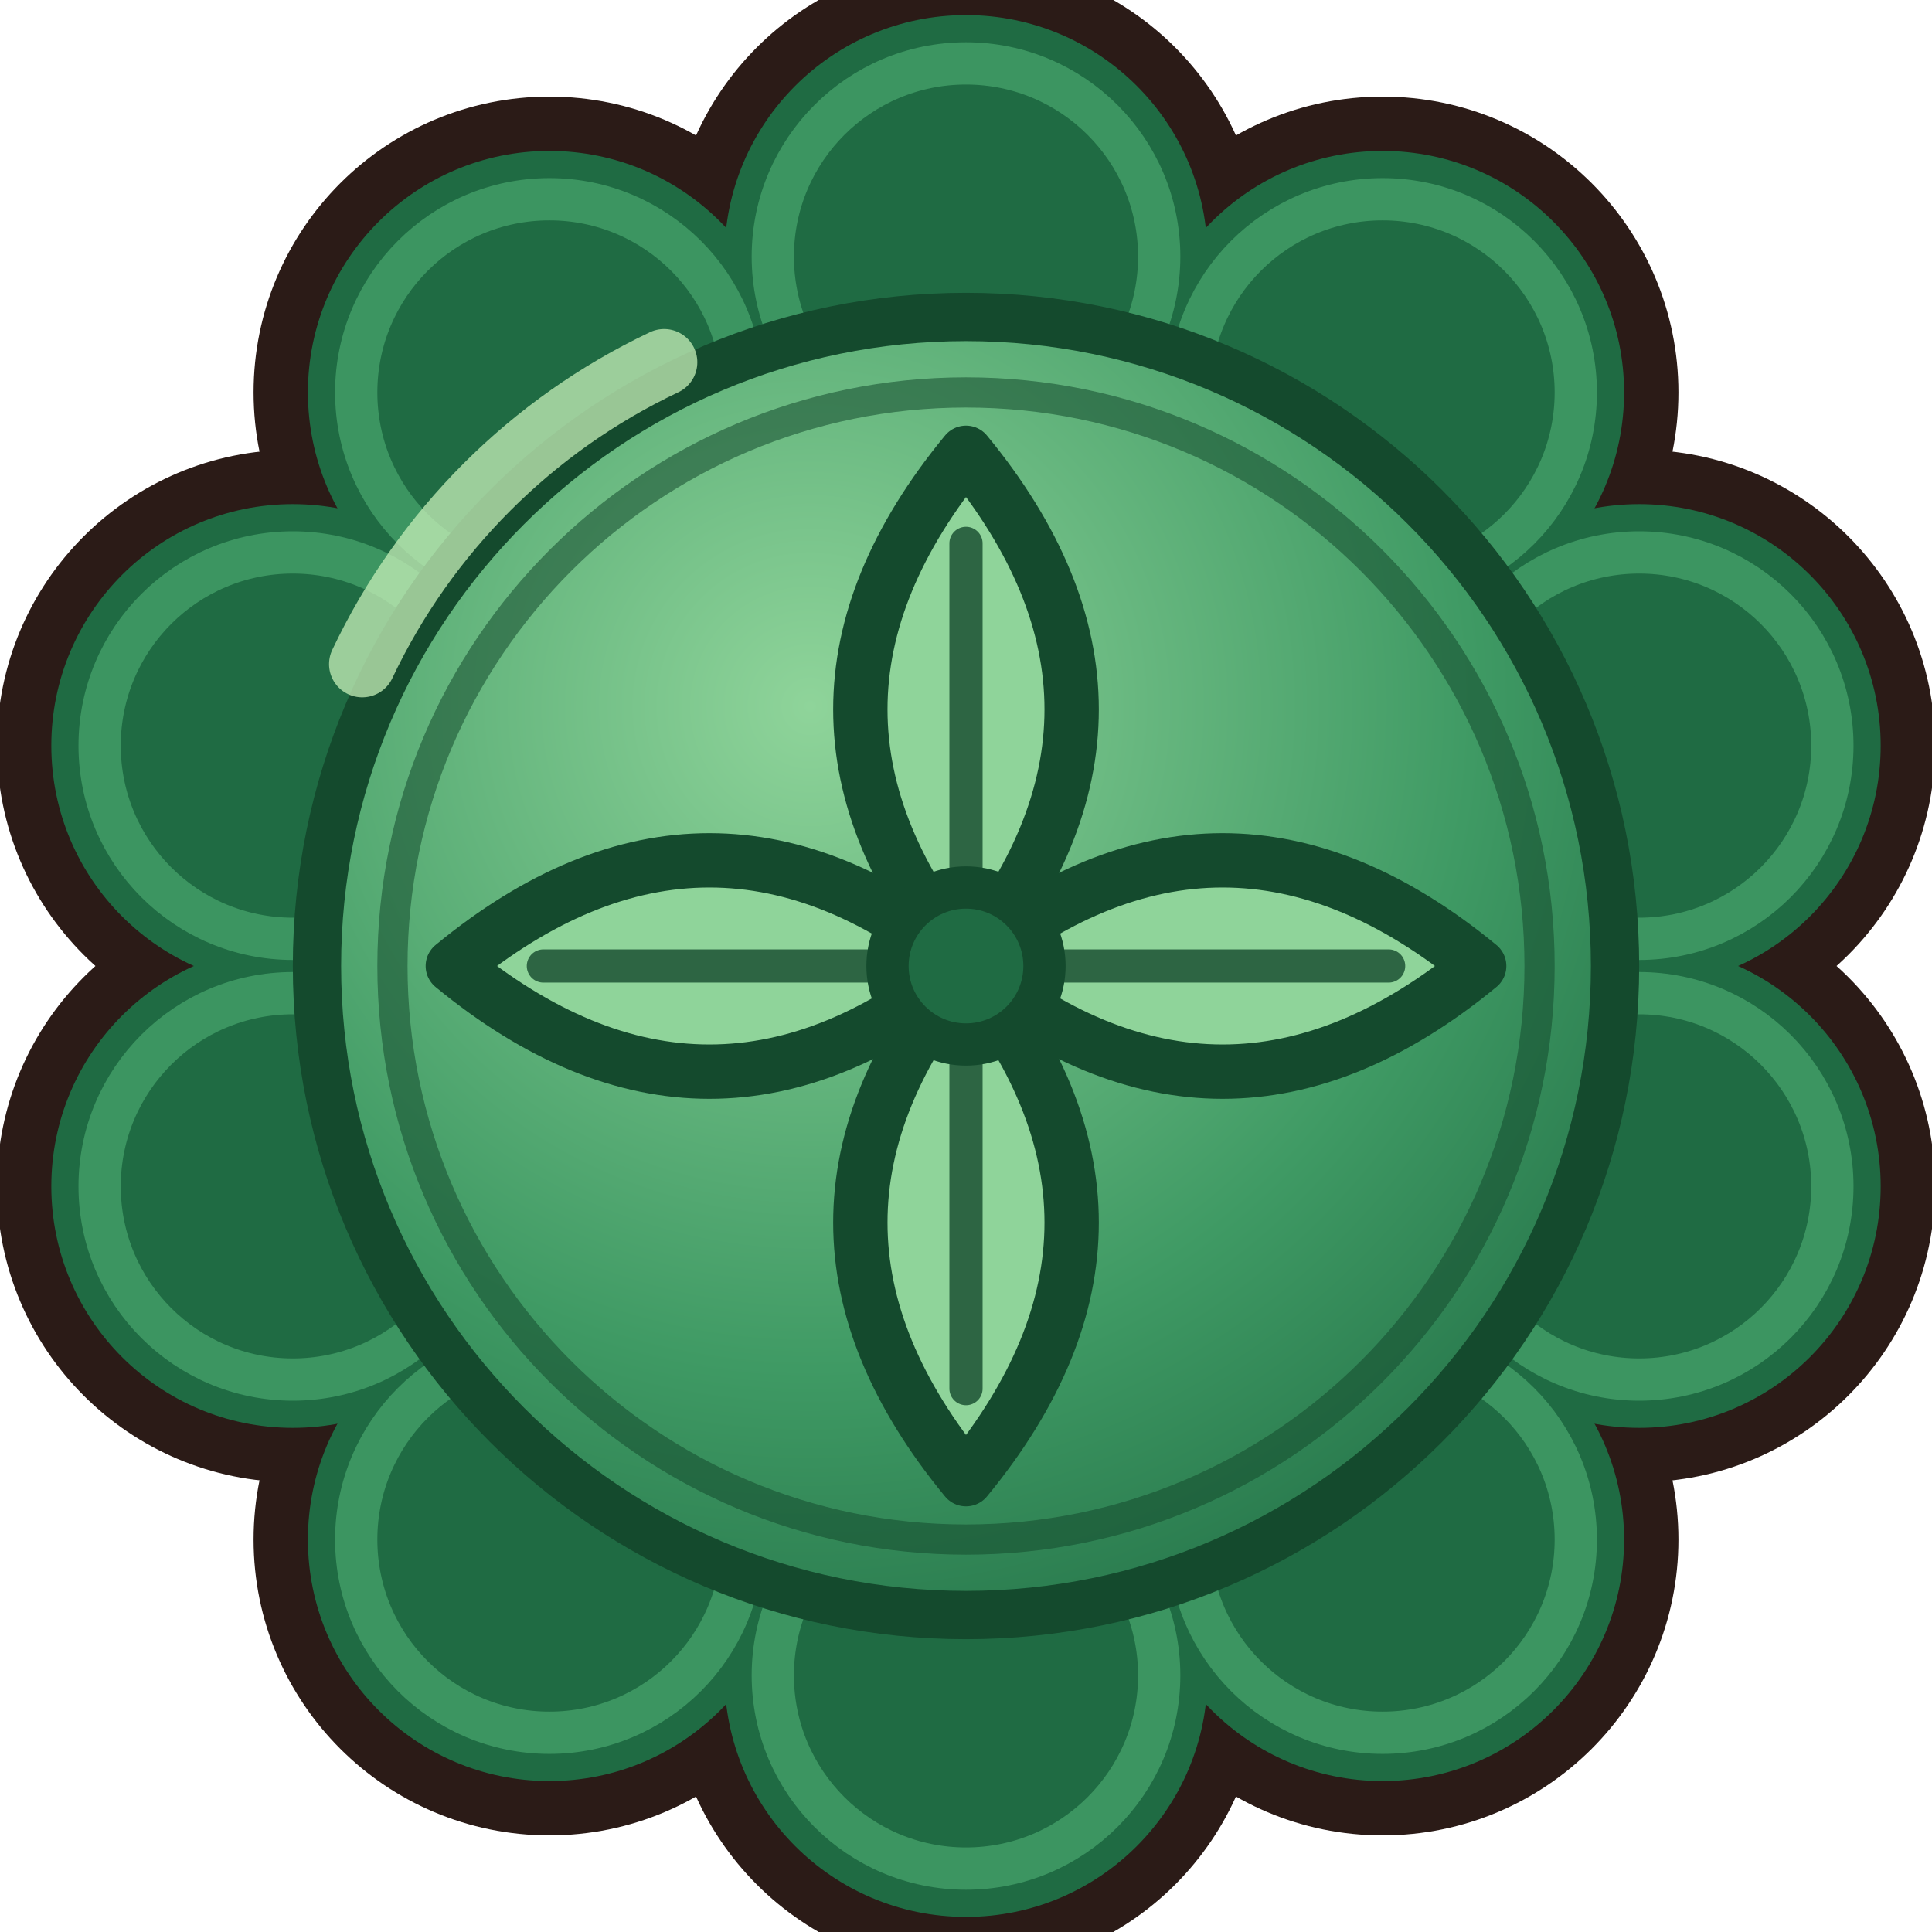
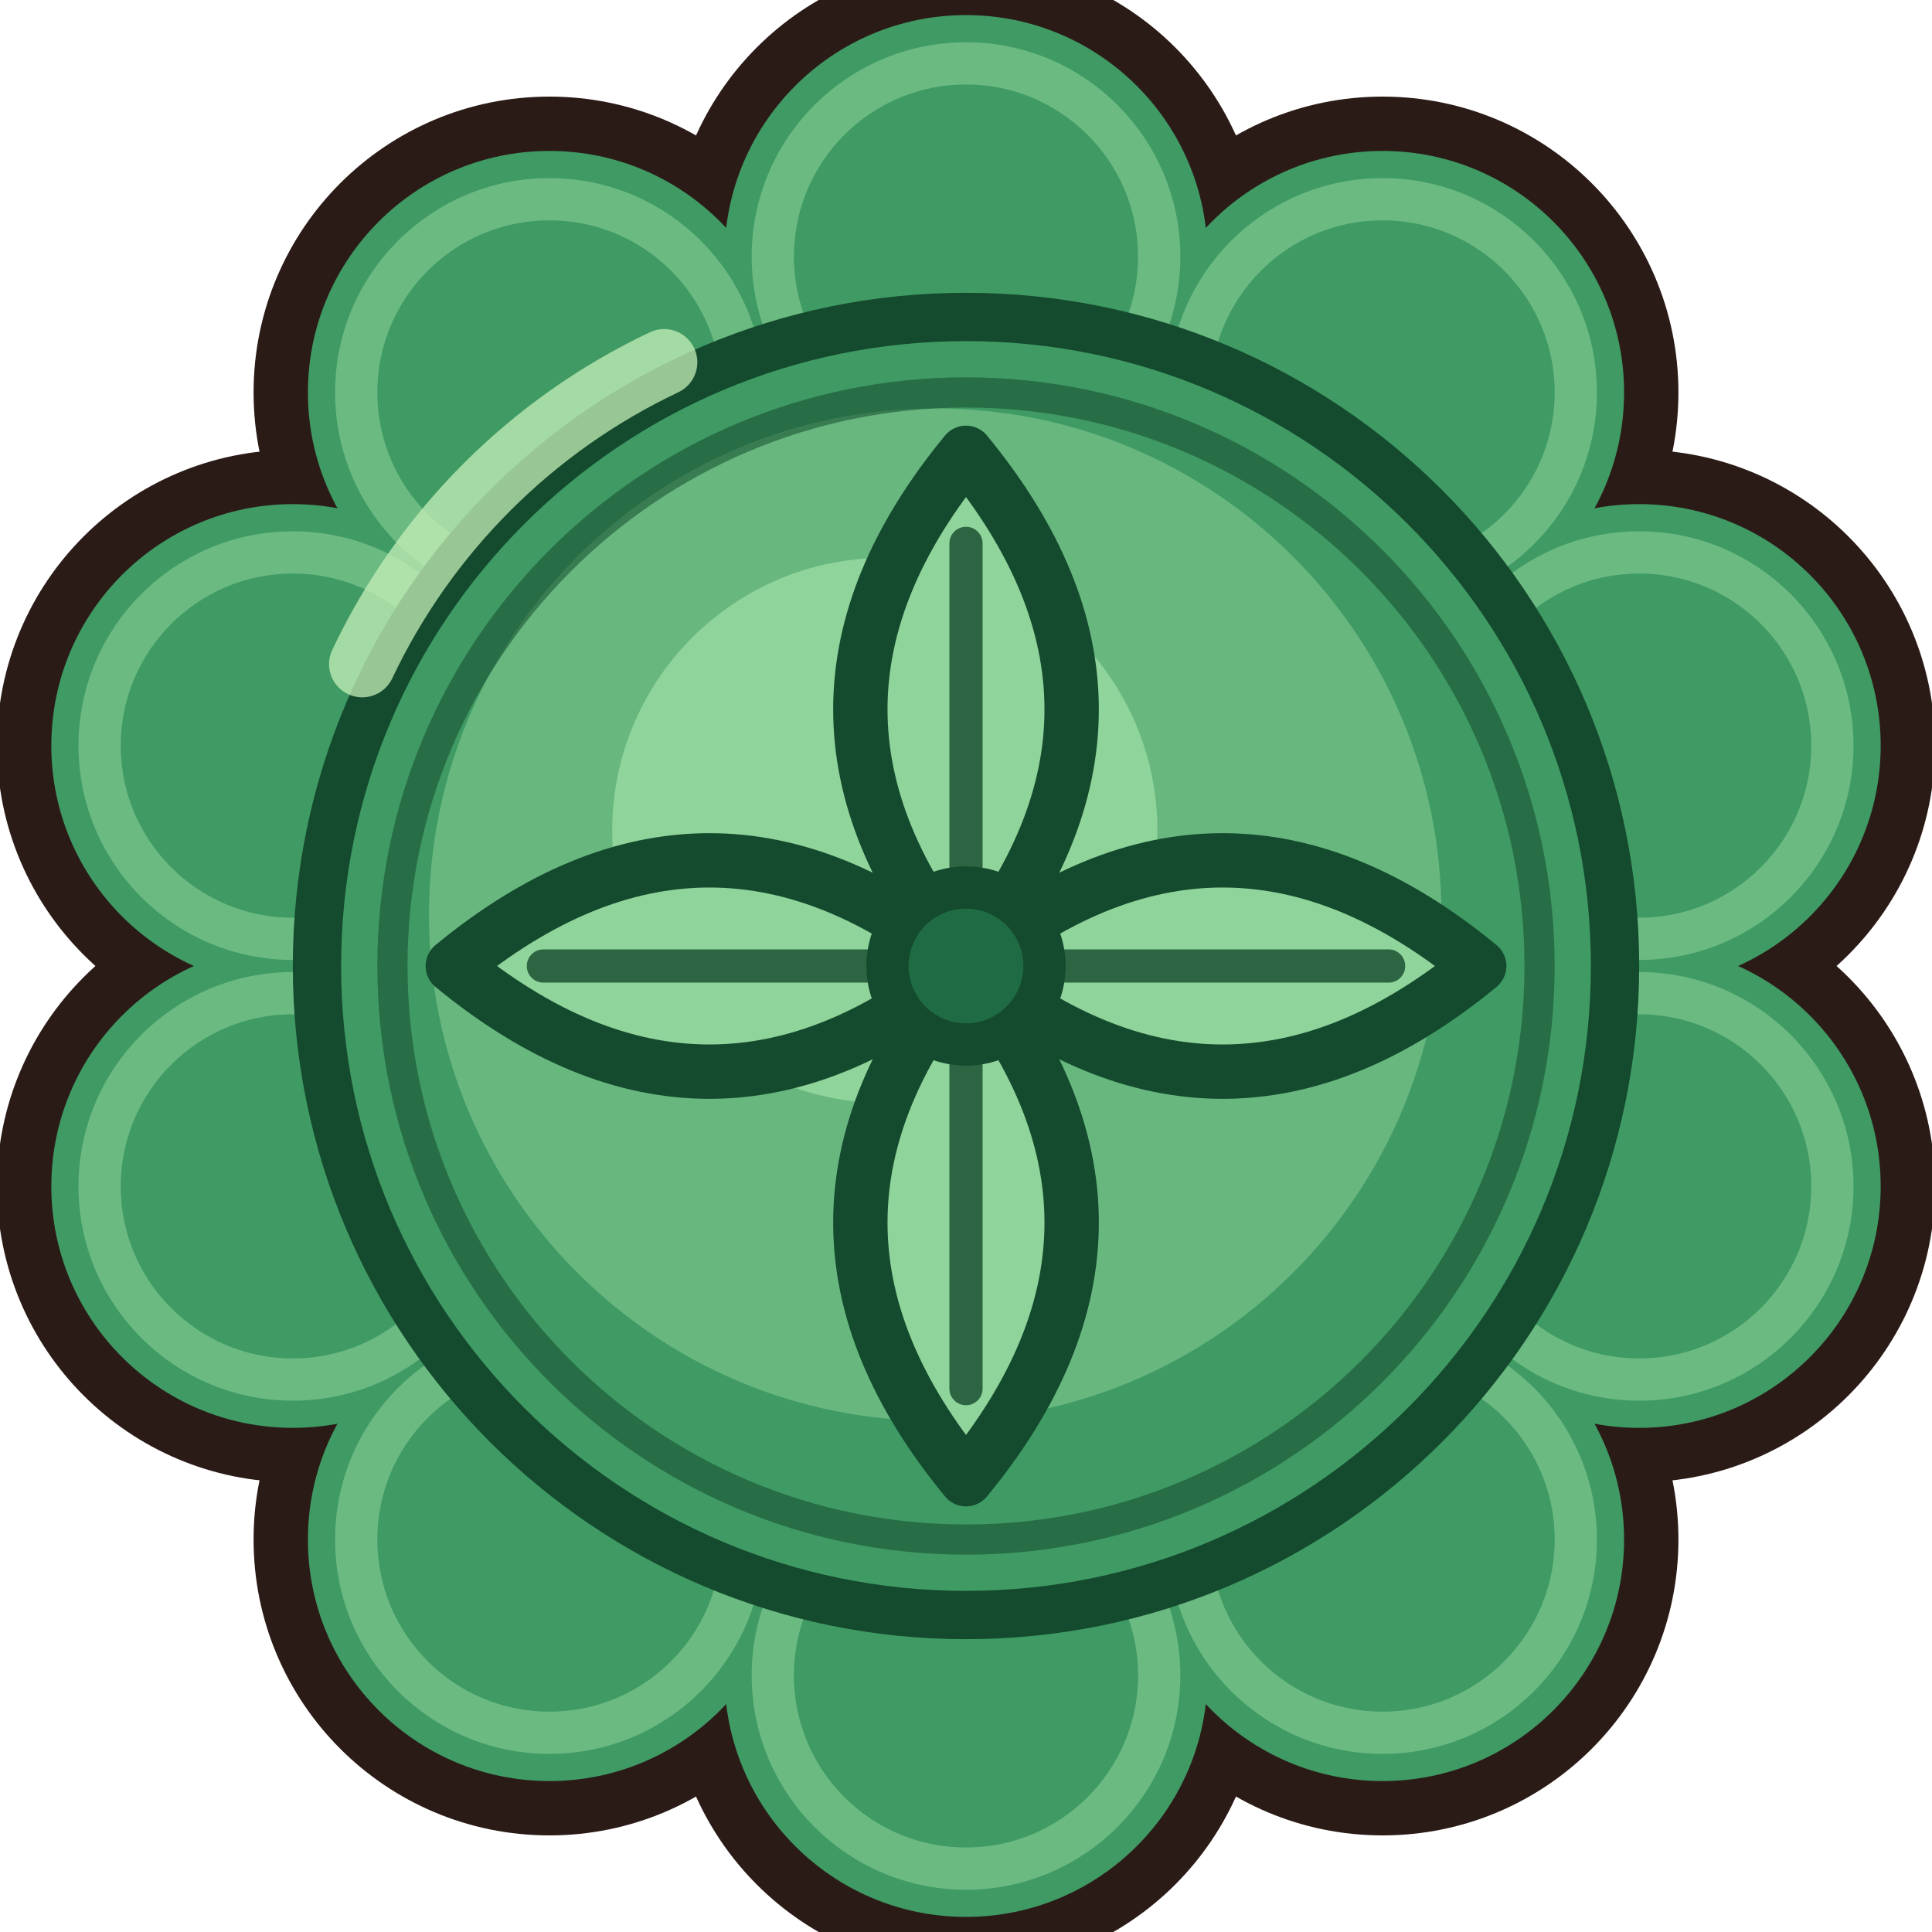
<svg xmlns="http://www.w3.org/2000/svg" viewBox="0 0 64 64">
-   <defs>
-     <radialGradient id="tile-green-g" cx=".38" cy=".3" r=".85">
-       <stop offset="0" stop-color="#8fd49a" />
-       <stop offset=".6" stop-color="#3f9a64" />
-       <stop offset="1" stop-color="#1f6b43" />
-     </radialGradient>
-   </defs>
-   <g fill="#1f6b43" stroke="#2b1b17" stroke-width="3.6">
+   <g fill="#3f9a64" stroke="#2b1b17" stroke-width="3.6">
    <circle cx="32" cy="8.5" r="8" />
    <circle cx="45.8" cy="13" r="8" />
    <circle cx="54.3" cy="24.7" r="8" />
    <circle cx="54.3" cy="39.3" r="8" />
    <circle cx="45.8" cy="51" r="8" />
    <circle cx="32" cy="55.5" r="8" />
    <circle cx="18.2" cy="51" r="8" />
    <circle cx="9.7" cy="39.3" r="8" />
    <circle cx="9.7" cy="24.7" r="8" />
    <circle cx="18.2" cy="13" r="8" />
    <circle cx="32" cy="32" r="24" stroke="none" />
  </g>
-   <g fill="#1f6b43">
+   <g fill="#3f9a64">
    <circle cx="32" cy="8.5" r="8" />
    <circle cx="45.8" cy="13" r="8" />
    <circle cx="54.3" cy="24.7" r="8" />
    <circle cx="54.3" cy="39.3" r="8" />
    <circle cx="45.8" cy="51" r="8" />
    <circle cx="32" cy="55.5" r="8" />
    <circle cx="18.2" cy="51" r="8" />
    <circle cx="9.7" cy="39.3" r="8" />
    <circle cx="9.7" cy="24.7" r="8" />
    <circle cx="18.2" cy="13" r="8" />
    <circle cx="32" cy="32" r="24" />
  </g>
-   <g fill="none" stroke="#3f9a64" stroke-width="1.4" opacity=".9">
+   <g fill="none" stroke="#6bba82" stroke-width="1.4">
    <circle cx="32" cy="8.5" r="6.4" />
    <circle cx="45.8" cy="13" r="6.4" />
    <circle cx="54.3" cy="24.7" r="6.4" />
    <circle cx="54.3" cy="39.3" r="6.4" />
    <circle cx="45.8" cy="51" r="6.4" />
    <circle cx="32" cy="55.5" r="6.4" />
    <circle cx="18.2" cy="51" r="6.4" />
    <circle cx="9.7" cy="39.3" r="6.4" />
    <circle cx="9.7" cy="24.7" r="6.4" />
    <circle cx="18.2" cy="13" r="6.4" />
  </g>
-   <circle cx="32" cy="32" r="21.5" fill="url(#tile-green-g)" stroke="#144a2d" stroke-width="1.6" />
+   <circle cx="32" cy="32" r="21.5" fill="#3f9a64" stroke="#144a2d" stroke-width="1.6" />
+   <circle cx="30.98" cy="30.3" r="16.77" fill="#67b77f" stroke="none" />
+   <circle cx="29.31" cy="27.51" r="9.03" fill="#8fd49a" stroke="none" />
  <circle cx="32" cy="32" r="19" fill="none" stroke="#144a2d" stroke-width="1" opacity=".55" />
  <path d="M32 32Q39 23.5 32 15Q25 23.5 32 32Z" fill="#8fd49a" stroke="#144a2d" stroke-width="1.8" stroke-linejoin="round" />
  <path d="M32 32L32 18" stroke="#144a2d" stroke-width="1.1" stroke-linecap="round" opacity=".8" />
  <path d="M32 32Q40.5 39 49 32Q40.5 25 32 32Z" fill="#8fd49a" stroke="#144a2d" stroke-width="1.8" stroke-linejoin="round" />
  <path d="M32 32L46 32" stroke="#144a2d" stroke-width="1.1" stroke-linecap="round" opacity=".8" />
  <path d="M32 32Q25 40.5 32 49Q39 40.5 32 32Z" fill="#8fd49a" stroke="#144a2d" stroke-width="1.8" stroke-linejoin="round" />
  <path d="M32 32L32 46" stroke="#144a2d" stroke-width="1.1" stroke-linecap="round" opacity=".8" />
  <path d="M32 32Q23.5 25 15 32Q23.5 39 32 32Z" fill="#8fd49a" stroke="#144a2d" stroke-width="1.8" stroke-linejoin="round" />
  <path d="M32 32L18 32" stroke="#144a2d" stroke-width="1.1" stroke-linecap="round" opacity=".8" />
  <circle cx="32" cy="32" r="2.6" fill="#1f6b43" stroke="#144a2d" stroke-width="1.4" />
  <path d="M12 22A21 21 0 0 1 22 12" fill="none" stroke="#c6efb8" stroke-width="2.2" stroke-linecap="round" opacity=".75" />
</svg>
